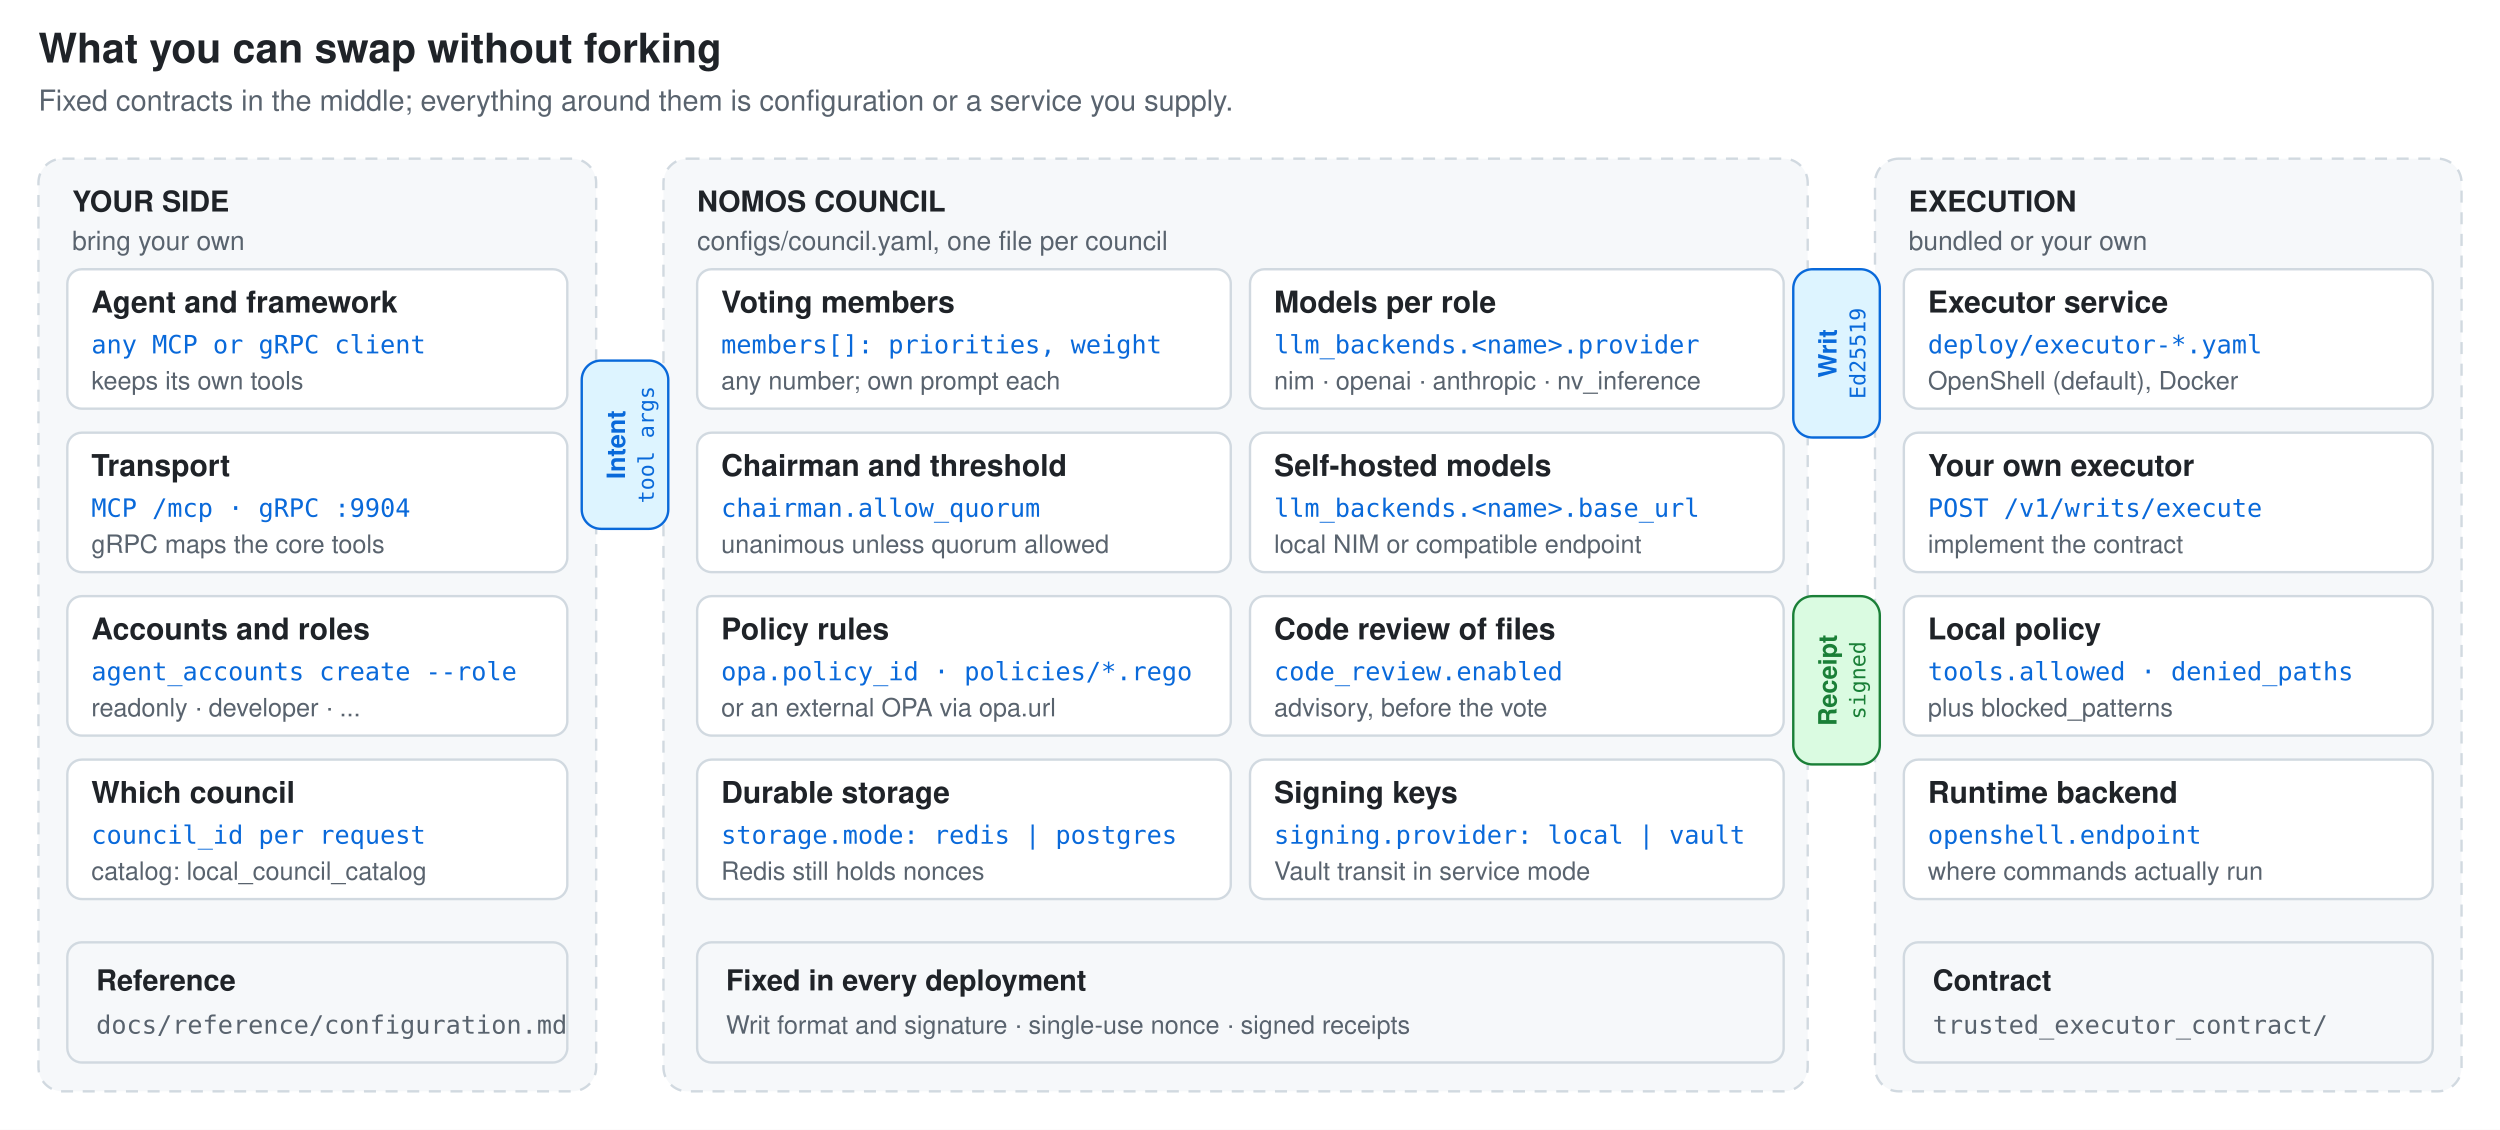
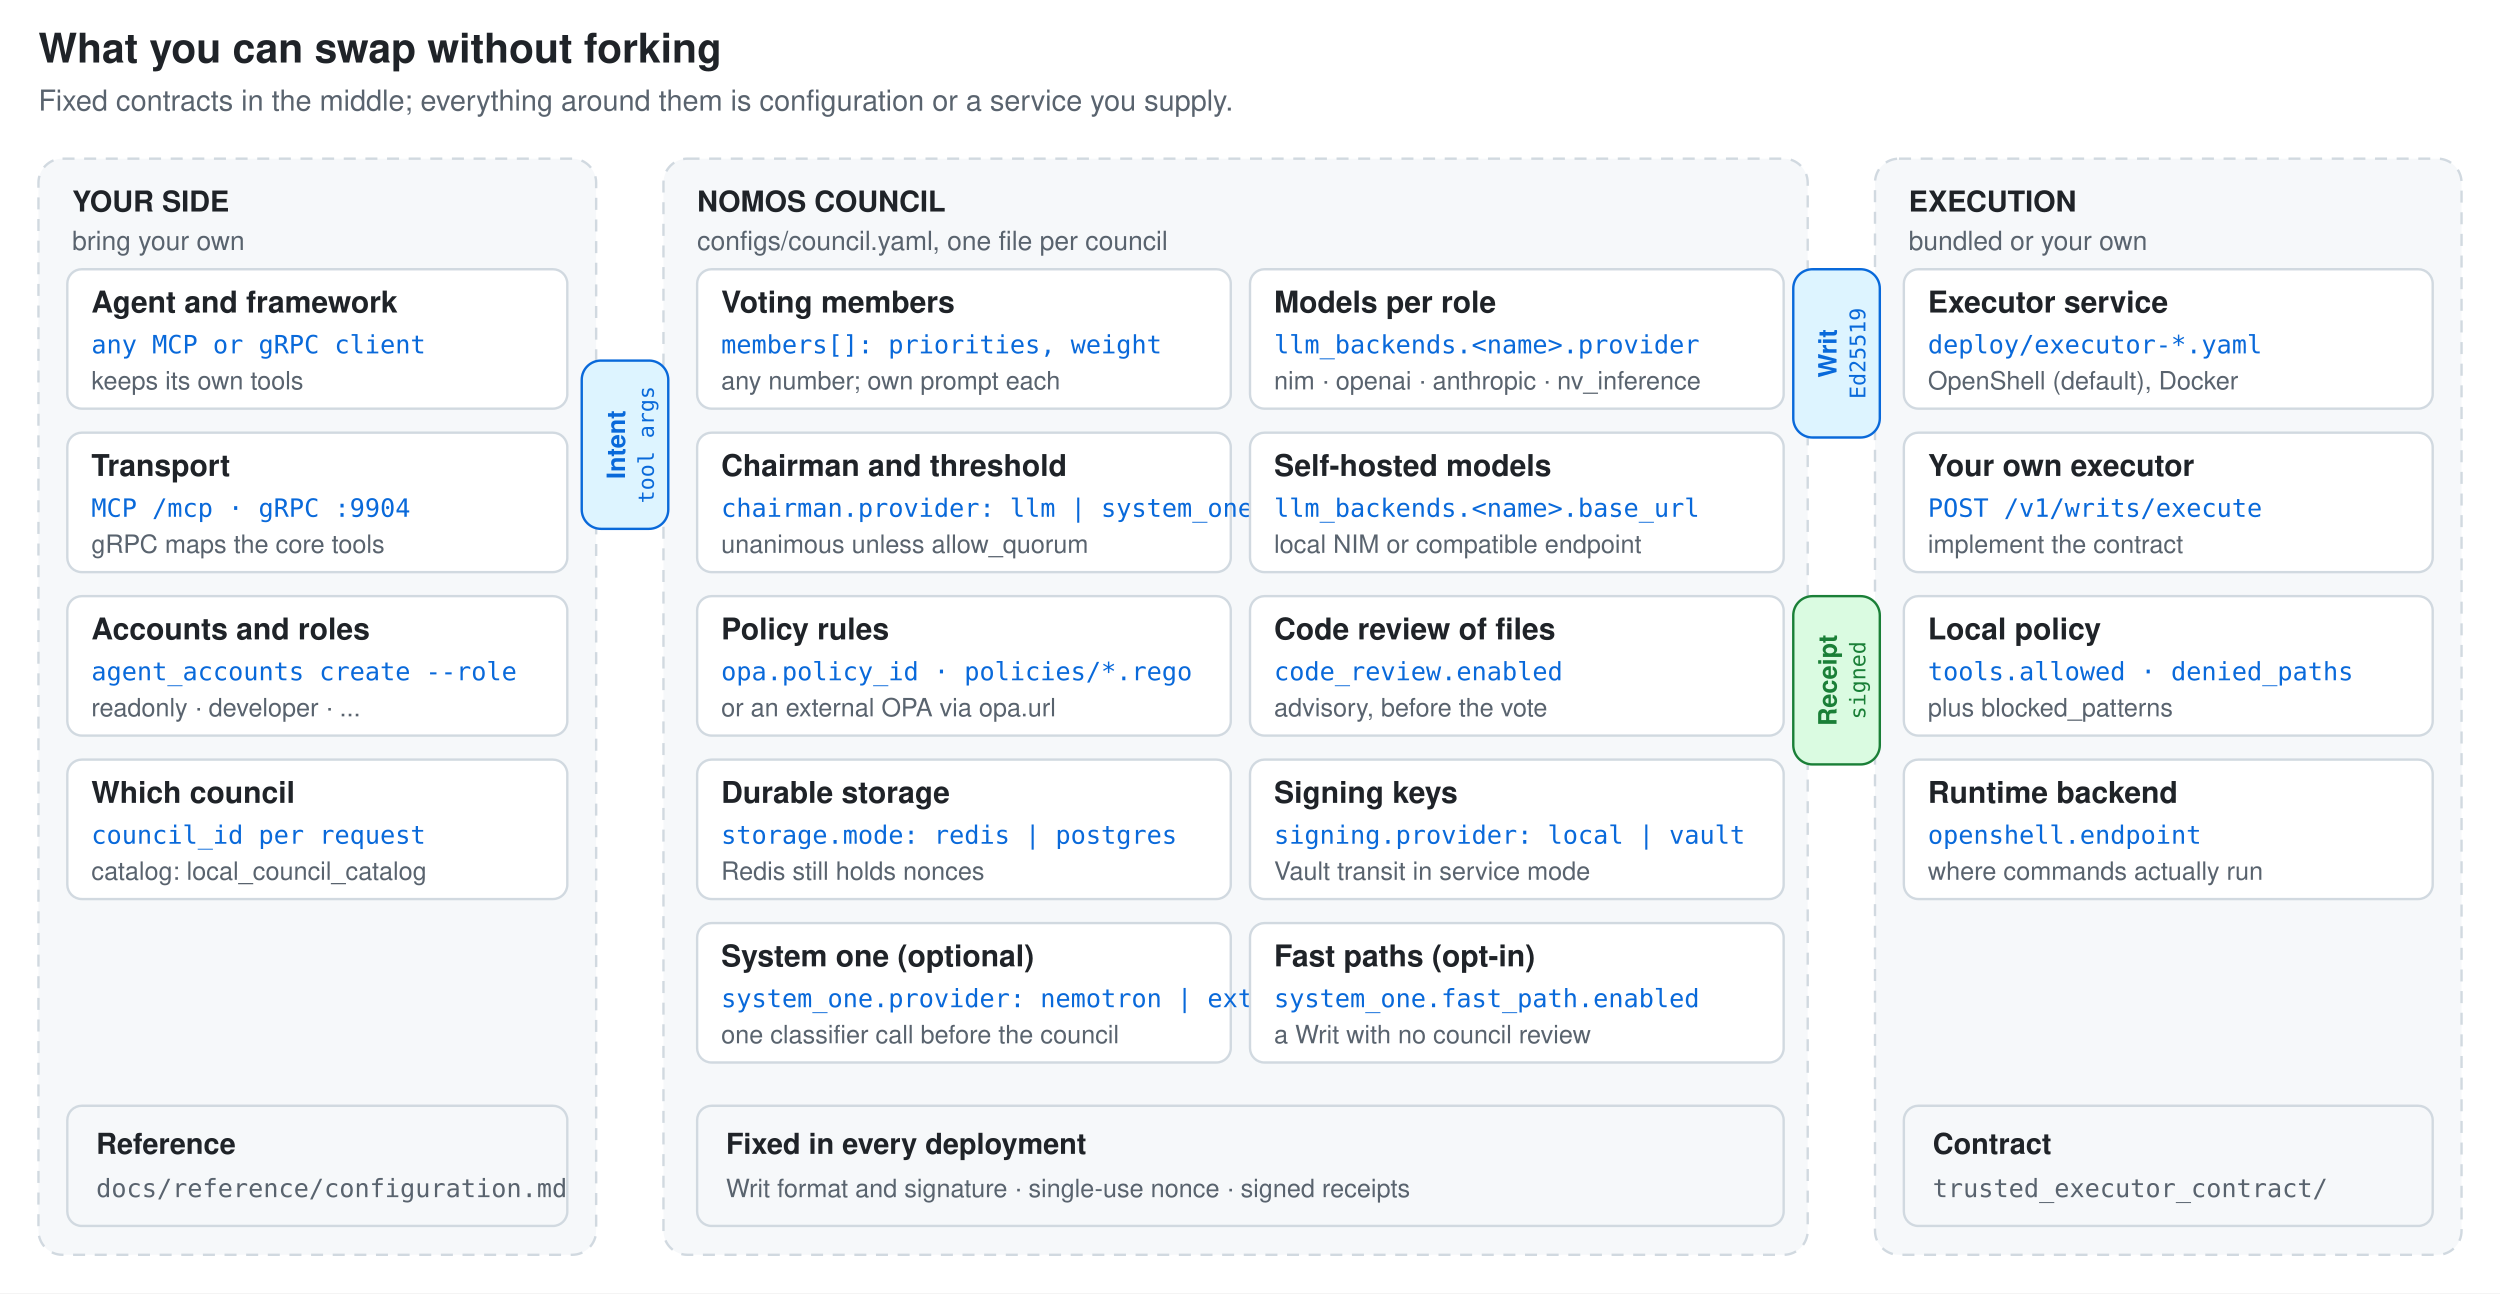
- <svg xmlns="http://www.w3.org/2000/svg" viewBox="0 0 1040 470" width="1040" height="470" role="img">
+ <svg xmlns="http://www.w3.org/2000/svg" viewBox="0 0 1040 538" width="1040" height="538" role="img">
  <defs>
    <marker id="arrow-edge" viewBox="0 0 10 10" refX="9" refY="5" markerWidth="7" markerHeight="7" orient="auto-start-reverse">
      <path d="M0 0L10 5L0 10z" fill="#818b98" />
    </marker>
    <marker id="arrow-blue" viewBox="0 0 10 10" refX="9" refY="5" markerWidth="7" markerHeight="7" orient="auto-start-reverse">
      <path d="M0 0L10 5L0 10z" fill="#0969da" />
    </marker>
    <marker id="arrow-red" viewBox="0 0 10 10" refX="9" refY="5" markerWidth="7" markerHeight="7" orient="auto-start-reverse">
      <path d="M0 0L10 5L0 10z" fill="#cf222e" />
    </marker>
    <marker id="arrow-green" viewBox="0 0 10 10" refX="9" refY="5" markerWidth="7" markerHeight="7" orient="auto-start-reverse">
      <path d="M0 0L10 5L0 10z" fill="#1a7f37" />
    </marker>
    <marker id="arrow-purple" viewBox="0 0 10 10" refX="9" refY="5" markerWidth="7" markerHeight="7" orient="auto-start-reverse">
      <path d="M0 0L10 5L0 10z" fill="#8250df" />
    </marker>
  </defs>
-   <rect width="1040" height="470" fill="#ffffff" />
+   <rect width="1040" height="538" fill="#ffffff" />
  <text x="16" y="26" font-family="-apple-system, 'Segoe UI', Helvetica, Arial, sans-serif" font-size="17" font-weight="700" fill="#1f2328" text-anchor="start">What you can swap without forking</text>
  <text x="16" y="46" font-family="-apple-system, 'Segoe UI', Helvetica, Arial, sans-serif" font-size="12" font-weight="400" fill="#59636e" text-anchor="start">Fixed contracts in the middle; everything around them is configuration or a service you supply.</text>
-   <rect x="16" y="66" width="232" height="388" rx="10" fill="#f6f8fa" stroke="#d1d9e0" stroke-width="1.0" stroke-dasharray="5 4" />
+   <rect x="16" y="66" width="232" height="456" rx="10" fill="#f6f8fa" stroke="#d1d9e0" stroke-width="1.0" stroke-dasharray="5 4" />
  <text x="30" y="88" font-family="-apple-system, 'Segoe UI', Helvetica, Arial, sans-serif" font-size="12" font-weight="700" fill="#1f2328" text-anchor="start">YOUR SIDE</text>
  <text x="30" y="104" font-family="-apple-system, 'Segoe UI', Helvetica, Arial, sans-serif" font-size="11" font-weight="400" fill="#59636e" text-anchor="start">bring your own</text>
  <rect x="28" y="112" width="208" height="58" rx="6" fill="#ffffff" stroke="#d1d9e0" stroke-width="1.0" />
  <text x="38" y="130" font-family="-apple-system, 'Segoe UI', Helvetica, Arial, sans-serif" font-size="12.5" font-weight="600" fill="#1f2328" text-anchor="start">Agent and framework</text>
  <text x="38" y="147" font-family="ui-monospace, SFMono-Regular, Menlo, Consolas, monospace" font-size="10.5" font-weight="400" fill="#0969da" text-anchor="start">any MCP or gRPC client</text>
  <text x="38" y="162" font-family="-apple-system, 'Segoe UI', Helvetica, Arial, sans-serif" font-size="10.5" font-weight="400" fill="#59636e" text-anchor="start">keeps its own tools</text>
  <rect x="28" y="180" width="208" height="58" rx="6" fill="#ffffff" stroke="#d1d9e0" stroke-width="1.0" />
  <text x="38" y="198" font-family="-apple-system, 'Segoe UI', Helvetica, Arial, sans-serif" font-size="12.5" font-weight="600" fill="#1f2328" text-anchor="start">Transport</text>
  <text x="38" y="215" font-family="ui-monospace, SFMono-Regular, Menlo, Consolas, monospace" font-size="10.5" font-weight="400" fill="#0969da" text-anchor="start">MCP /mcp · gRPC :9904</text>
  <text x="38" y="230" font-family="-apple-system, 'Segoe UI', Helvetica, Arial, sans-serif" font-size="10.5" font-weight="400" fill="#59636e" text-anchor="start">gRPC maps the core tools</text>
  <rect x="28" y="248" width="208" height="58" rx="6" fill="#ffffff" stroke="#d1d9e0" stroke-width="1.0" />
  <text x="38" y="266" font-family="-apple-system, 'Segoe UI', Helvetica, Arial, sans-serif" font-size="12.5" font-weight="600" fill="#1f2328" text-anchor="start">Accounts and roles</text>
  <text x="38" y="283" font-family="ui-monospace, SFMono-Regular, Menlo, Consolas, monospace" font-size="10.5" font-weight="400" fill="#0969da" text-anchor="start">agent_accounts create --role</text>
  <text x="38" y="298" font-family="-apple-system, 'Segoe UI', Helvetica, Arial, sans-serif" font-size="10.5" font-weight="400" fill="#59636e" text-anchor="start">readonly · developer · ...</text>
  <rect x="28" y="316" width="208" height="58" rx="6" fill="#ffffff" stroke="#d1d9e0" stroke-width="1.0" />
  <text x="38" y="334" font-family="-apple-system, 'Segoe UI', Helvetica, Arial, sans-serif" font-size="12.5" font-weight="600" fill="#1f2328" text-anchor="start">Which council</text>
  <text x="38" y="351" font-family="ui-monospace, SFMono-Regular, Menlo, Consolas, monospace" font-size="10.5" font-weight="400" fill="#0969da" text-anchor="start">council_id per request</text>
  <text x="38" y="366" font-family="-apple-system, 'Segoe UI', Helvetica, Arial, sans-serif" font-size="10.5" font-weight="400" fill="#59636e" text-anchor="start">catalog: local_council_catalog</text>
-   <rect x="276" y="66" width="476" height="388" rx="10" fill="#f6f8fa" stroke="#d1d9e0" stroke-width="1.0" stroke-dasharray="5 4" />
+   <rect x="276" y="66" width="476" height="456" rx="10" fill="#f6f8fa" stroke="#d1d9e0" stroke-width="1.0" stroke-dasharray="5 4" />
  <text x="290" y="88" font-family="-apple-system, 'Segoe UI', Helvetica, Arial, sans-serif" font-size="12" font-weight="700" fill="#1f2328" text-anchor="start">NOMOS COUNCIL</text>
  <text x="290" y="104" font-family="-apple-system, 'Segoe UI', Helvetica, Arial, sans-serif" font-size="11" font-weight="400" fill="#59636e" text-anchor="start">configs/council.yaml, one file per council</text>
  <rect x="290" y="112" width="222" height="58" rx="6" fill="#ffffff" stroke="#d1d9e0" stroke-width="1.0" />
  <text x="300" y="130" font-family="-apple-system, 'Segoe UI', Helvetica, Arial, sans-serif" font-size="12.5" font-weight="600" fill="#1f2328" text-anchor="start">Voting members</text>
  <text x="300" y="147" font-family="ui-monospace, SFMono-Regular, Menlo, Consolas, monospace" font-size="10.5" font-weight="400" fill="#0969da" text-anchor="start">members[]: priorities, weight</text>
  <text x="300" y="162" font-family="-apple-system, 'Segoe UI', Helvetica, Arial, sans-serif" font-size="10.5" font-weight="400" fill="#59636e" text-anchor="start">any number; own prompt each</text>
  <rect x="520" y="112" width="222" height="58" rx="6" fill="#ffffff" stroke="#d1d9e0" stroke-width="1.0" />
  <text x="530" y="130" font-family="-apple-system, 'Segoe UI', Helvetica, Arial, sans-serif" font-size="12.5" font-weight="600" fill="#1f2328" text-anchor="start">Models per role</text>
  <text x="530" y="147" font-family="ui-monospace, SFMono-Regular, Menlo, Consolas, monospace" font-size="10.5" font-weight="400" fill="#0969da" text-anchor="start">llm_backends.&lt;name&gt;.provider</text>
  <text x="530" y="162" font-family="-apple-system, 'Segoe UI', Helvetica, Arial, sans-serif" font-size="10.5" font-weight="400" fill="#59636e" text-anchor="start">nim · openai · anthropic · nv_inference</text>
  <rect x="290" y="180" width="222" height="58" rx="6" fill="#ffffff" stroke="#d1d9e0" stroke-width="1.0" />
  <text x="300" y="198" font-family="-apple-system, 'Segoe UI', Helvetica, Arial, sans-serif" font-size="12.5" font-weight="600" fill="#1f2328" text-anchor="start">Chairman and threshold</text>
-   <text x="300" y="215" font-family="ui-monospace, SFMono-Regular, Menlo, Consolas, monospace" font-size="10.5" font-weight="400" fill="#0969da" text-anchor="start">chairman.allow_quorum</text>
-   <text x="300" y="230" font-family="-apple-system, 'Segoe UI', Helvetica, Arial, sans-serif" font-size="10.5" font-weight="400" fill="#59636e" text-anchor="start">unanimous unless quorum allowed</text>
+   <text x="300" y="215" font-family="ui-monospace, SFMono-Regular, Menlo, Consolas, monospace" font-size="10.5" font-weight="400" fill="#0969da" text-anchor="start">chairman.provider: llm | system_one</text>
+   <text x="300" y="230" font-family="-apple-system, 'Segoe UI', Helvetica, Arial, sans-serif" font-size="10.5" font-weight="400" fill="#59636e" text-anchor="start">unanimous unless allow_quorum</text>
  <rect x="520" y="180" width="222" height="58" rx="6" fill="#ffffff" stroke="#d1d9e0" stroke-width="1.0" />
  <text x="530" y="198" font-family="-apple-system, 'Segoe UI', Helvetica, Arial, sans-serif" font-size="12.5" font-weight="600" fill="#1f2328" text-anchor="start">Self-hosted models</text>
  <text x="530" y="215" font-family="ui-monospace, SFMono-Regular, Menlo, Consolas, monospace" font-size="10.5" font-weight="400" fill="#0969da" text-anchor="start">llm_backends.&lt;name&gt;.base_url</text>
  <text x="530" y="230" font-family="-apple-system, 'Segoe UI', Helvetica, Arial, sans-serif" font-size="10.5" font-weight="400" fill="#59636e" text-anchor="start">local NIM or compatible endpoint</text>
  <rect x="290" y="248" width="222" height="58" rx="6" fill="#ffffff" stroke="#d1d9e0" stroke-width="1.0" />
  <text x="300" y="266" font-family="-apple-system, 'Segoe UI', Helvetica, Arial, sans-serif" font-size="12.5" font-weight="600" fill="#1f2328" text-anchor="start">Policy rules</text>
  <text x="300" y="283" font-family="ui-monospace, SFMono-Regular, Menlo, Consolas, monospace" font-size="10.5" font-weight="400" fill="#0969da" text-anchor="start">opa.policy_id · policies/*.rego</text>
  <text x="300" y="298" font-family="-apple-system, 'Segoe UI', Helvetica, Arial, sans-serif" font-size="10.5" font-weight="400" fill="#59636e" text-anchor="start">or an external OPA via opa.url</text>
  <rect x="520" y="248" width="222" height="58" rx="6" fill="#ffffff" stroke="#d1d9e0" stroke-width="1.0" />
  <text x="530" y="266" font-family="-apple-system, 'Segoe UI', Helvetica, Arial, sans-serif" font-size="12.5" font-weight="600" fill="#1f2328" text-anchor="start">Code review of files</text>
  <text x="530" y="283" font-family="ui-monospace, SFMono-Regular, Menlo, Consolas, monospace" font-size="10.5" font-weight="400" fill="#0969da" text-anchor="start">code_review.enabled</text>
  <text x="530" y="298" font-family="-apple-system, 'Segoe UI', Helvetica, Arial, sans-serif" font-size="10.5" font-weight="400" fill="#59636e" text-anchor="start">advisory, before the vote</text>
  <rect x="290" y="316" width="222" height="58" rx="6" fill="#ffffff" stroke="#d1d9e0" stroke-width="1.0" />
  <text x="300" y="334" font-family="-apple-system, 'Segoe UI', Helvetica, Arial, sans-serif" font-size="12.5" font-weight="600" fill="#1f2328" text-anchor="start">Durable storage</text>
  <text x="300" y="351" font-family="ui-monospace, SFMono-Regular, Menlo, Consolas, monospace" font-size="10.5" font-weight="400" fill="#0969da" text-anchor="start">storage.mode: redis | postgres</text>
  <text x="300" y="366" font-family="-apple-system, 'Segoe UI', Helvetica, Arial, sans-serif" font-size="10.5" font-weight="400" fill="#59636e" text-anchor="start">Redis still holds nonces</text>
  <rect x="520" y="316" width="222" height="58" rx="6" fill="#ffffff" stroke="#d1d9e0" stroke-width="1.0" />
  <text x="530" y="334" font-family="-apple-system, 'Segoe UI', Helvetica, Arial, sans-serif" font-size="12.5" font-weight="600" fill="#1f2328" text-anchor="start">Signing keys</text>
  <text x="530" y="351" font-family="ui-monospace, SFMono-Regular, Menlo, Consolas, monospace" font-size="10.5" font-weight="400" fill="#0969da" text-anchor="start">signing.provider: local | vault</text>
  <text x="530" y="366" font-family="-apple-system, 'Segoe UI', Helvetica, Arial, sans-serif" font-size="10.5" font-weight="400" fill="#59636e" text-anchor="start">Vault transit in service mode</text>
-   <rect x="780" y="66" width="244" height="388" rx="10" fill="#f6f8fa" stroke="#d1d9e0" stroke-width="1.0" stroke-dasharray="5 4" />
+   <rect x="290" y="384" width="222" height="58" rx="6" fill="#ffffff" stroke="#d1d9e0" stroke-width="1.0" />
+   <text x="300" y="402" font-family="-apple-system, 'Segoe UI', Helvetica, Arial, sans-serif" font-size="12.5" font-weight="600" fill="#1f2328" text-anchor="start">System one (optional)</text>
+   <text x="300" y="419" font-family="ui-monospace, SFMono-Regular, Menlo, Consolas, monospace" font-size="10.5" font-weight="400" fill="#0969da" text-anchor="start">system_one.provider: nemotron | external</text>
+   <text x="300" y="434" font-family="-apple-system, 'Segoe UI', Helvetica, Arial, sans-serif" font-size="10.5" font-weight="400" fill="#59636e" text-anchor="start">one classifier call before the council</text>
+   <rect x="520" y="384" width="222" height="58" rx="6" fill="#ffffff" stroke="#d1d9e0" stroke-width="1.0" />
+   <text x="530" y="402" font-family="-apple-system, 'Segoe UI', Helvetica, Arial, sans-serif" font-size="12.5" font-weight="600" fill="#1f2328" text-anchor="start">Fast paths (opt-in)</text>
+   <text x="530" y="419" font-family="ui-monospace, SFMono-Regular, Menlo, Consolas, monospace" font-size="10.5" font-weight="400" fill="#0969da" text-anchor="start">system_one.fast_path.enabled</text>
+   <text x="530" y="434" font-family="-apple-system, 'Segoe UI', Helvetica, Arial, sans-serif" font-size="10.5" font-weight="400" fill="#59636e" text-anchor="start">a Writ with no council review</text>
+   <rect x="780" y="66" width="244" height="456" rx="10" fill="#f6f8fa" stroke="#d1d9e0" stroke-width="1.0" stroke-dasharray="5 4" />
  <text x="794" y="88" font-family="-apple-system, 'Segoe UI', Helvetica, Arial, sans-serif" font-size="12" font-weight="700" fill="#1f2328" text-anchor="start">EXECUTION</text>
  <text x="794" y="104" font-family="-apple-system, 'Segoe UI', Helvetica, Arial, sans-serif" font-size="11" font-weight="400" fill="#59636e" text-anchor="start">bundled or your own</text>
  <rect x="792" y="112" width="220" height="58" rx="6" fill="#ffffff" stroke="#d1d9e0" stroke-width="1.0" />
  <text x="802" y="130" font-family="-apple-system, 'Segoe UI', Helvetica, Arial, sans-serif" font-size="12.5" font-weight="600" fill="#1f2328" text-anchor="start">Executor service</text>
  <text x="802" y="147" font-family="ui-monospace, SFMono-Regular, Menlo, Consolas, monospace" font-size="10.5" font-weight="400" fill="#0969da" text-anchor="start">deploy/executor-*.yaml</text>
  <text x="802" y="162" font-family="-apple-system, 'Segoe UI', Helvetica, Arial, sans-serif" font-size="10.5" font-weight="400" fill="#59636e" text-anchor="start">OpenShell (default), Docker</text>
  <rect x="792" y="180" width="220" height="58" rx="6" fill="#ffffff" stroke="#d1d9e0" stroke-width="1.0" />
  <text x="802" y="198" font-family="-apple-system, 'Segoe UI', Helvetica, Arial, sans-serif" font-size="12.5" font-weight="600" fill="#1f2328" text-anchor="start">Your own executor</text>
  <text x="802" y="215" font-family="ui-monospace, SFMono-Regular, Menlo, Consolas, monospace" font-size="10.5" font-weight="400" fill="#0969da" text-anchor="start">POST /v1/writs/execute</text>
  <text x="802" y="230" font-family="-apple-system, 'Segoe UI', Helvetica, Arial, sans-serif" font-size="10.5" font-weight="400" fill="#59636e" text-anchor="start">implement the contract</text>
  <rect x="792" y="248" width="220" height="58" rx="6" fill="#ffffff" stroke="#d1d9e0" stroke-width="1.0" />
  <text x="802" y="266" font-family="-apple-system, 'Segoe UI', Helvetica, Arial, sans-serif" font-size="12.5" font-weight="600" fill="#1f2328" text-anchor="start">Local policy</text>
  <text x="802" y="283" font-family="ui-monospace, SFMono-Regular, Menlo, Consolas, monospace" font-size="10.5" font-weight="400" fill="#0969da" text-anchor="start">tools.allowed · denied_paths</text>
  <text x="802" y="298" font-family="-apple-system, 'Segoe UI', Helvetica, Arial, sans-serif" font-size="10.5" font-weight="400" fill="#59636e" text-anchor="start">plus blocked_patterns</text>
  <rect x="792" y="316" width="220" height="58" rx="6" fill="#ffffff" stroke="#d1d9e0" stroke-width="1.0" />
  <text x="802" y="334" font-family="-apple-system, 'Segoe UI', Helvetica, Arial, sans-serif" font-size="12.5" font-weight="600" fill="#1f2328" text-anchor="start">Runtime backend</text>
  <text x="802" y="351" font-family="ui-monospace, SFMono-Regular, Menlo, Consolas, monospace" font-size="10.5" font-weight="400" fill="#0969da" text-anchor="start">openshell.endpoint</text>
  <text x="802" y="366" font-family="-apple-system, 'Segoe UI', Helvetica, Arial, sans-serif" font-size="10.5" font-weight="400" fill="#59636e" text-anchor="start">where commands actually run</text>
  <rect x="242" y="150" width="36" height="70" rx="8" fill="#ddf4ff" stroke="#0969da" stroke-width="1.0" />
  <text x="260" y="185" font-family="-apple-system, 'Segoe UI', Helvetica, Arial, sans-serif" font-size="10.5" font-weight="700" fill="#0969da" text-anchor="middle" transform="rotate(-90 260 185)">Intent</text>
  <text x="272" y="185" font-family="ui-monospace, SFMono-Regular, Menlo, Consolas, monospace" font-size="9" font-weight="400" fill="#0969da" text-anchor="middle" transform="rotate(-90 272 185)">tool args</text>
  <rect x="746" y="112" width="36" height="70" rx="8" fill="#ddf4ff" stroke="#0969da" stroke-width="1.0" />
  <text x="764" y="147" font-family="-apple-system, 'Segoe UI', Helvetica, Arial, sans-serif" font-size="10.5" font-weight="700" fill="#0969da" text-anchor="middle" transform="rotate(-90 764 147)">Writ</text>
  <text x="776" y="147" font-family="ui-monospace, SFMono-Regular, Menlo, Consolas, monospace" font-size="9" font-weight="400" fill="#0969da" text-anchor="middle" transform="rotate(-90 776 147)">Ed25519</text>
  <rect x="746" y="248" width="36" height="70" rx="8" fill="#dafbe1" stroke="#1a7f37" stroke-width="1.0" />
  <text x="764" y="283" font-family="-apple-system, 'Segoe UI', Helvetica, Arial, sans-serif" font-size="10.5" font-weight="700" fill="#1a7f37" text-anchor="middle" transform="rotate(-90 764 283)">Receipt</text>
  <text x="776" y="283" font-family="ui-monospace, SFMono-Regular, Menlo, Consolas, monospace" font-size="9" font-weight="400" fill="#1a7f37" text-anchor="middle" transform="rotate(-90 776 283)">signed</text>
-   <rect x="290" y="392" width="452" height="50" rx="6" fill="#f6f8fa" stroke="#d1d9e0" stroke-width="1.0" />
-   <text x="302" y="412" font-family="-apple-system, 'Segoe UI', Helvetica, Arial, sans-serif" font-size="12" font-weight="600" fill="#1f2328" text-anchor="start">Fixed in every deployment</text>
-   <text x="302" y="430" font-family="-apple-system, 'Segoe UI', Helvetica, Arial, sans-serif" font-size="10.5" font-weight="400" fill="#59636e" text-anchor="start">Writ format and signature · single-use nonce · signed receipts</text>
-   <rect x="28" y="392" width="208" height="50" rx="6" fill="#f6f8fa" stroke="#d1d9e0" stroke-width="1.0" />
-   <text x="40" y="412" font-family="-apple-system, 'Segoe UI', Helvetica, Arial, sans-serif" font-size="12" font-weight="600" fill="#1f2328" text-anchor="start">Reference</text>
-   <text x="40" y="430" font-family="ui-monospace, SFMono-Regular, Menlo, Consolas, monospace" font-size="10.5" font-weight="400" fill="#59636e" text-anchor="start">docs/reference/configuration.md</text>
-   <rect x="792" y="392" width="220" height="50" rx="6" fill="#f6f8fa" stroke="#d1d9e0" stroke-width="1.0" />
-   <text x="804" y="412" font-family="-apple-system, 'Segoe UI', Helvetica, Arial, sans-serif" font-size="12" font-weight="600" fill="#1f2328" text-anchor="start">Contract</text>
-   <text x="804" y="430" font-family="ui-monospace, SFMono-Regular, Menlo, Consolas, monospace" font-size="10.5" font-weight="400" fill="#59636e" text-anchor="start">trusted_executor_contract/</text>
+   <rect x="290" y="460" width="452" height="50" rx="6" fill="#f6f8fa" stroke="#d1d9e0" stroke-width="1.0" />
+   <text x="302" y="480" font-family="-apple-system, 'Segoe UI', Helvetica, Arial, sans-serif" font-size="12" font-weight="600" fill="#1f2328" text-anchor="start">Fixed in every deployment</text>
+   <text x="302" y="498" font-family="-apple-system, 'Segoe UI', Helvetica, Arial, sans-serif" font-size="10.5" font-weight="400" fill="#59636e" text-anchor="start">Writ format and signature · single-use nonce · signed receipts</text>
+   <rect x="28" y="460" width="208" height="50" rx="6" fill="#f6f8fa" stroke="#d1d9e0" stroke-width="1.0" />
+   <text x="40" y="480" font-family="-apple-system, 'Segoe UI', Helvetica, Arial, sans-serif" font-size="12" font-weight="600" fill="#1f2328" text-anchor="start">Reference</text>
+   <text x="40" y="498" font-family="ui-monospace, SFMono-Regular, Menlo, Consolas, monospace" font-size="10.5" font-weight="400" fill="#59636e" text-anchor="start">docs/reference/configuration.md</text>
+   <rect x="792" y="460" width="220" height="50" rx="6" fill="#f6f8fa" stroke="#d1d9e0" stroke-width="1.0" />
+   <text x="804" y="480" font-family="-apple-system, 'Segoe UI', Helvetica, Arial, sans-serif" font-size="12" font-weight="600" fill="#1f2328" text-anchor="start">Contract</text>
+   <text x="804" y="498" font-family="ui-monospace, SFMono-Regular, Menlo, Consolas, monospace" font-size="10.5" font-weight="400" fill="#59636e" text-anchor="start">trusted_executor_contract/</text>
</svg>
